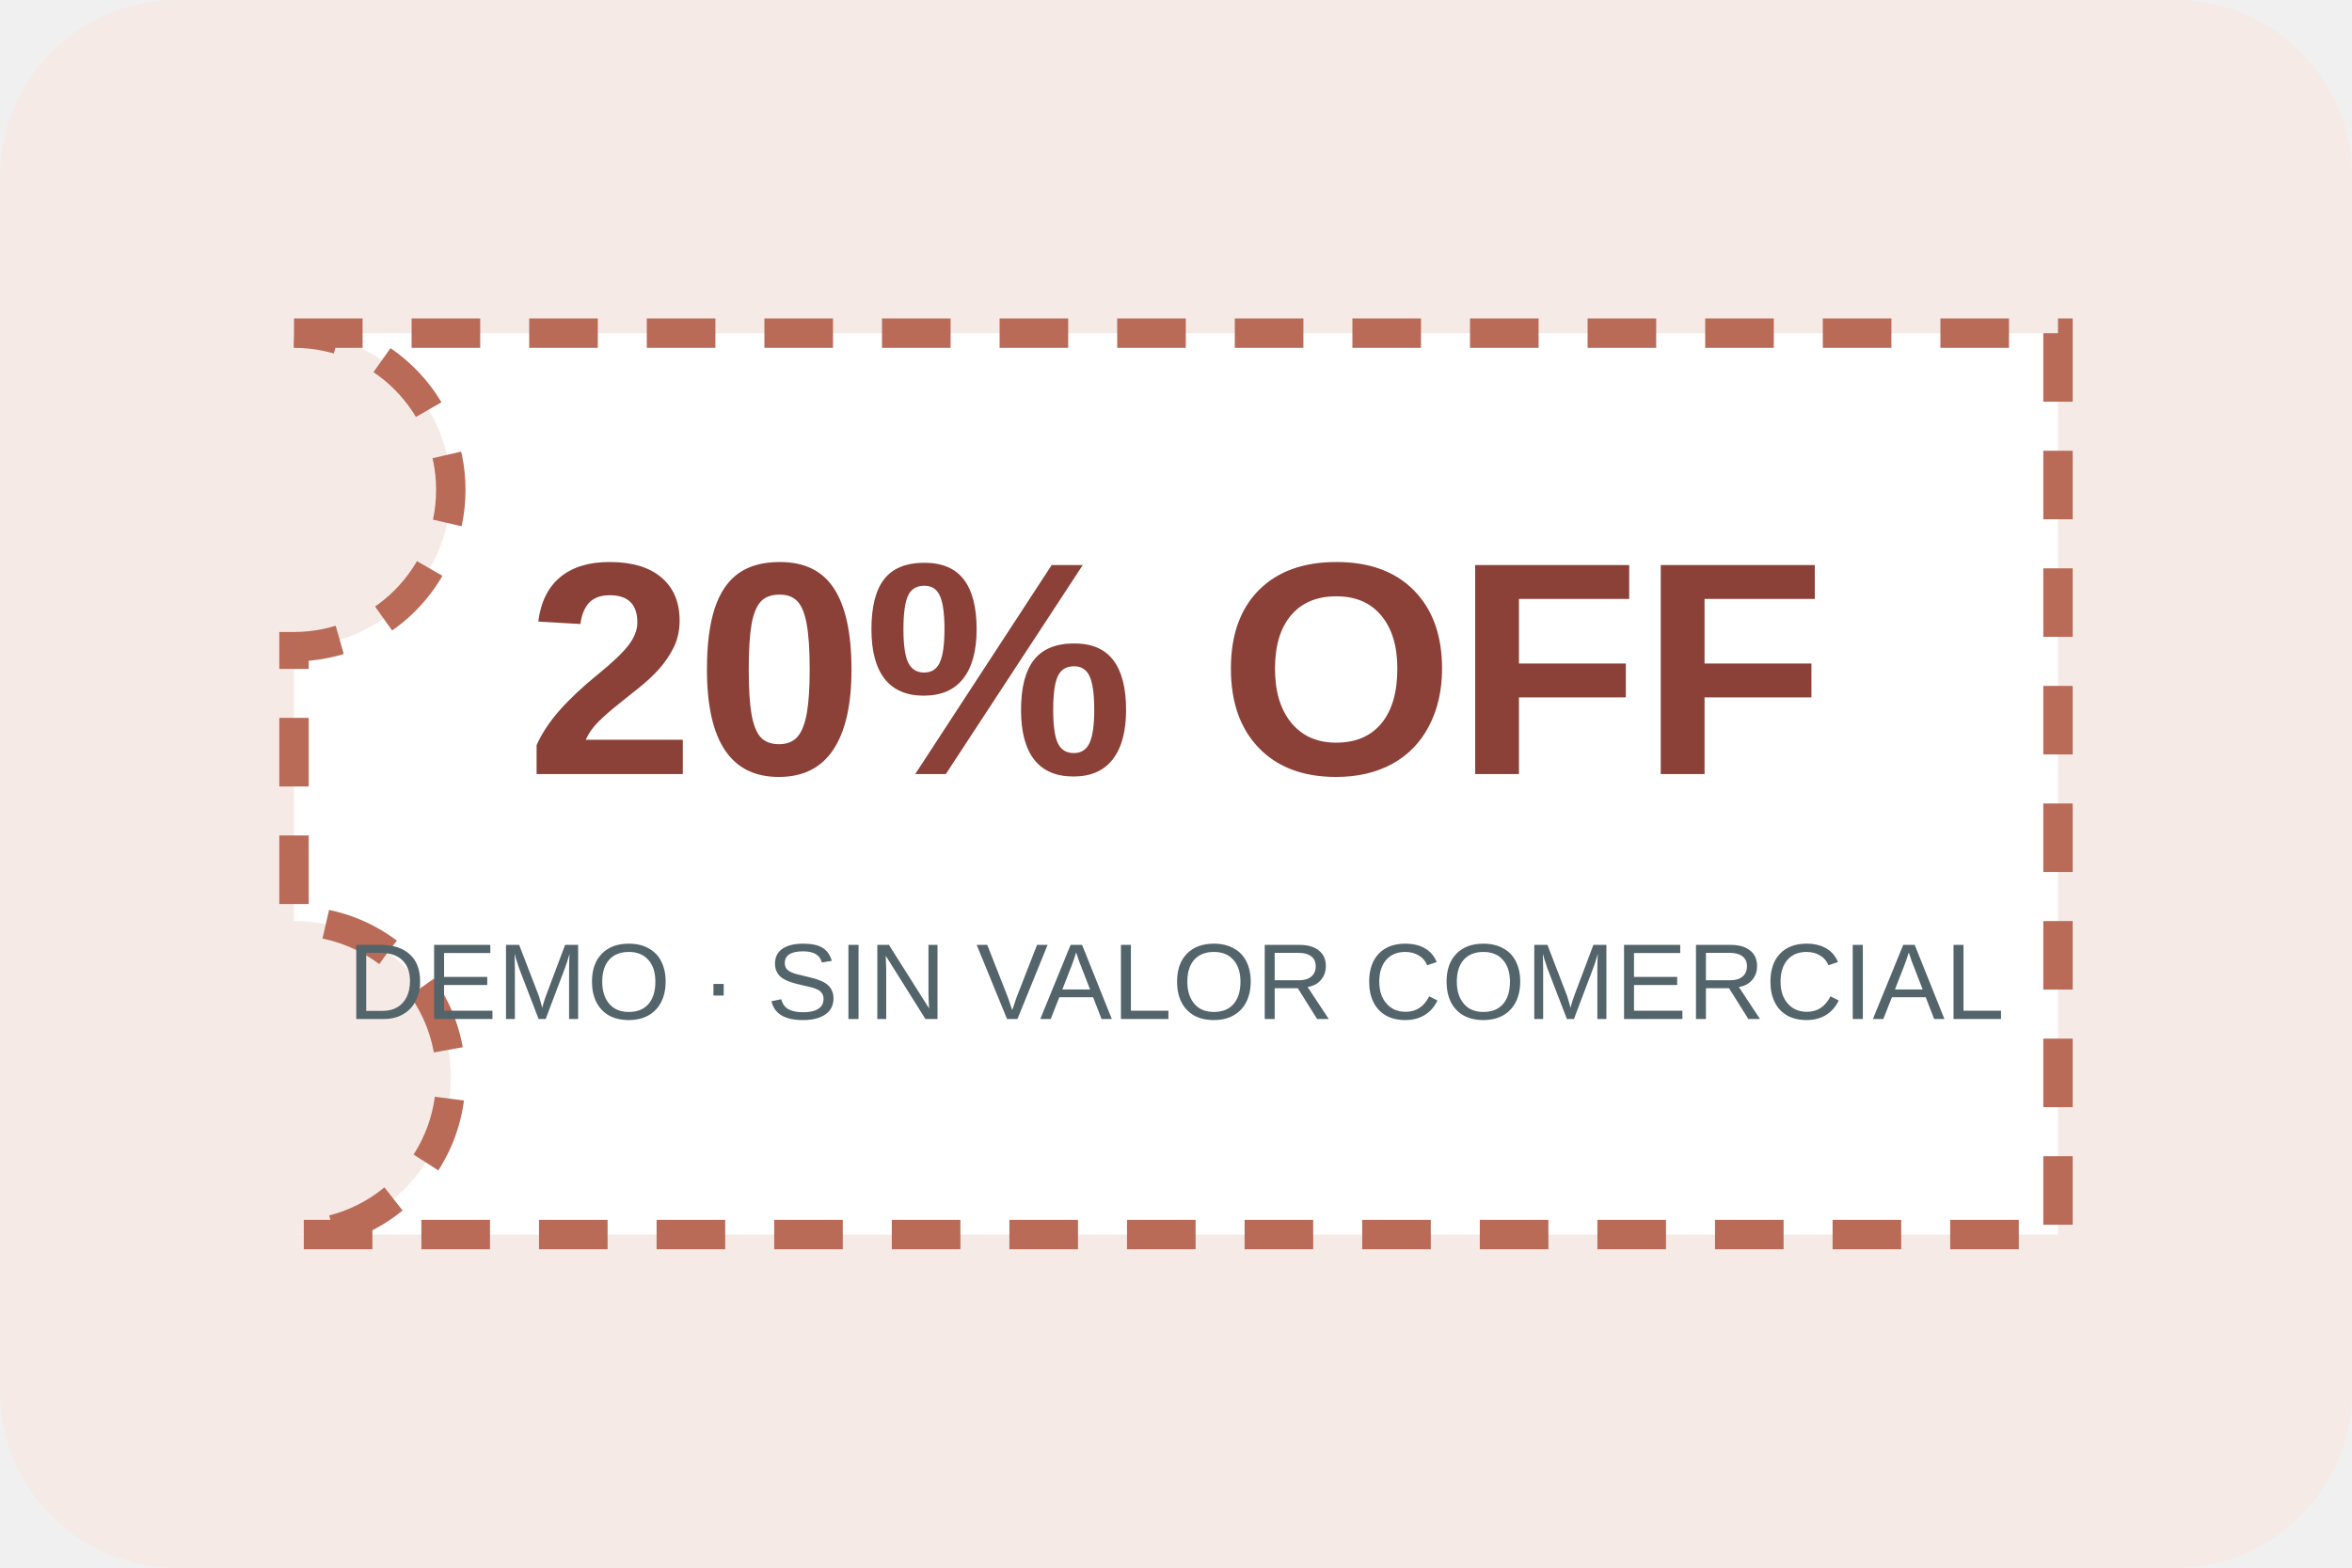
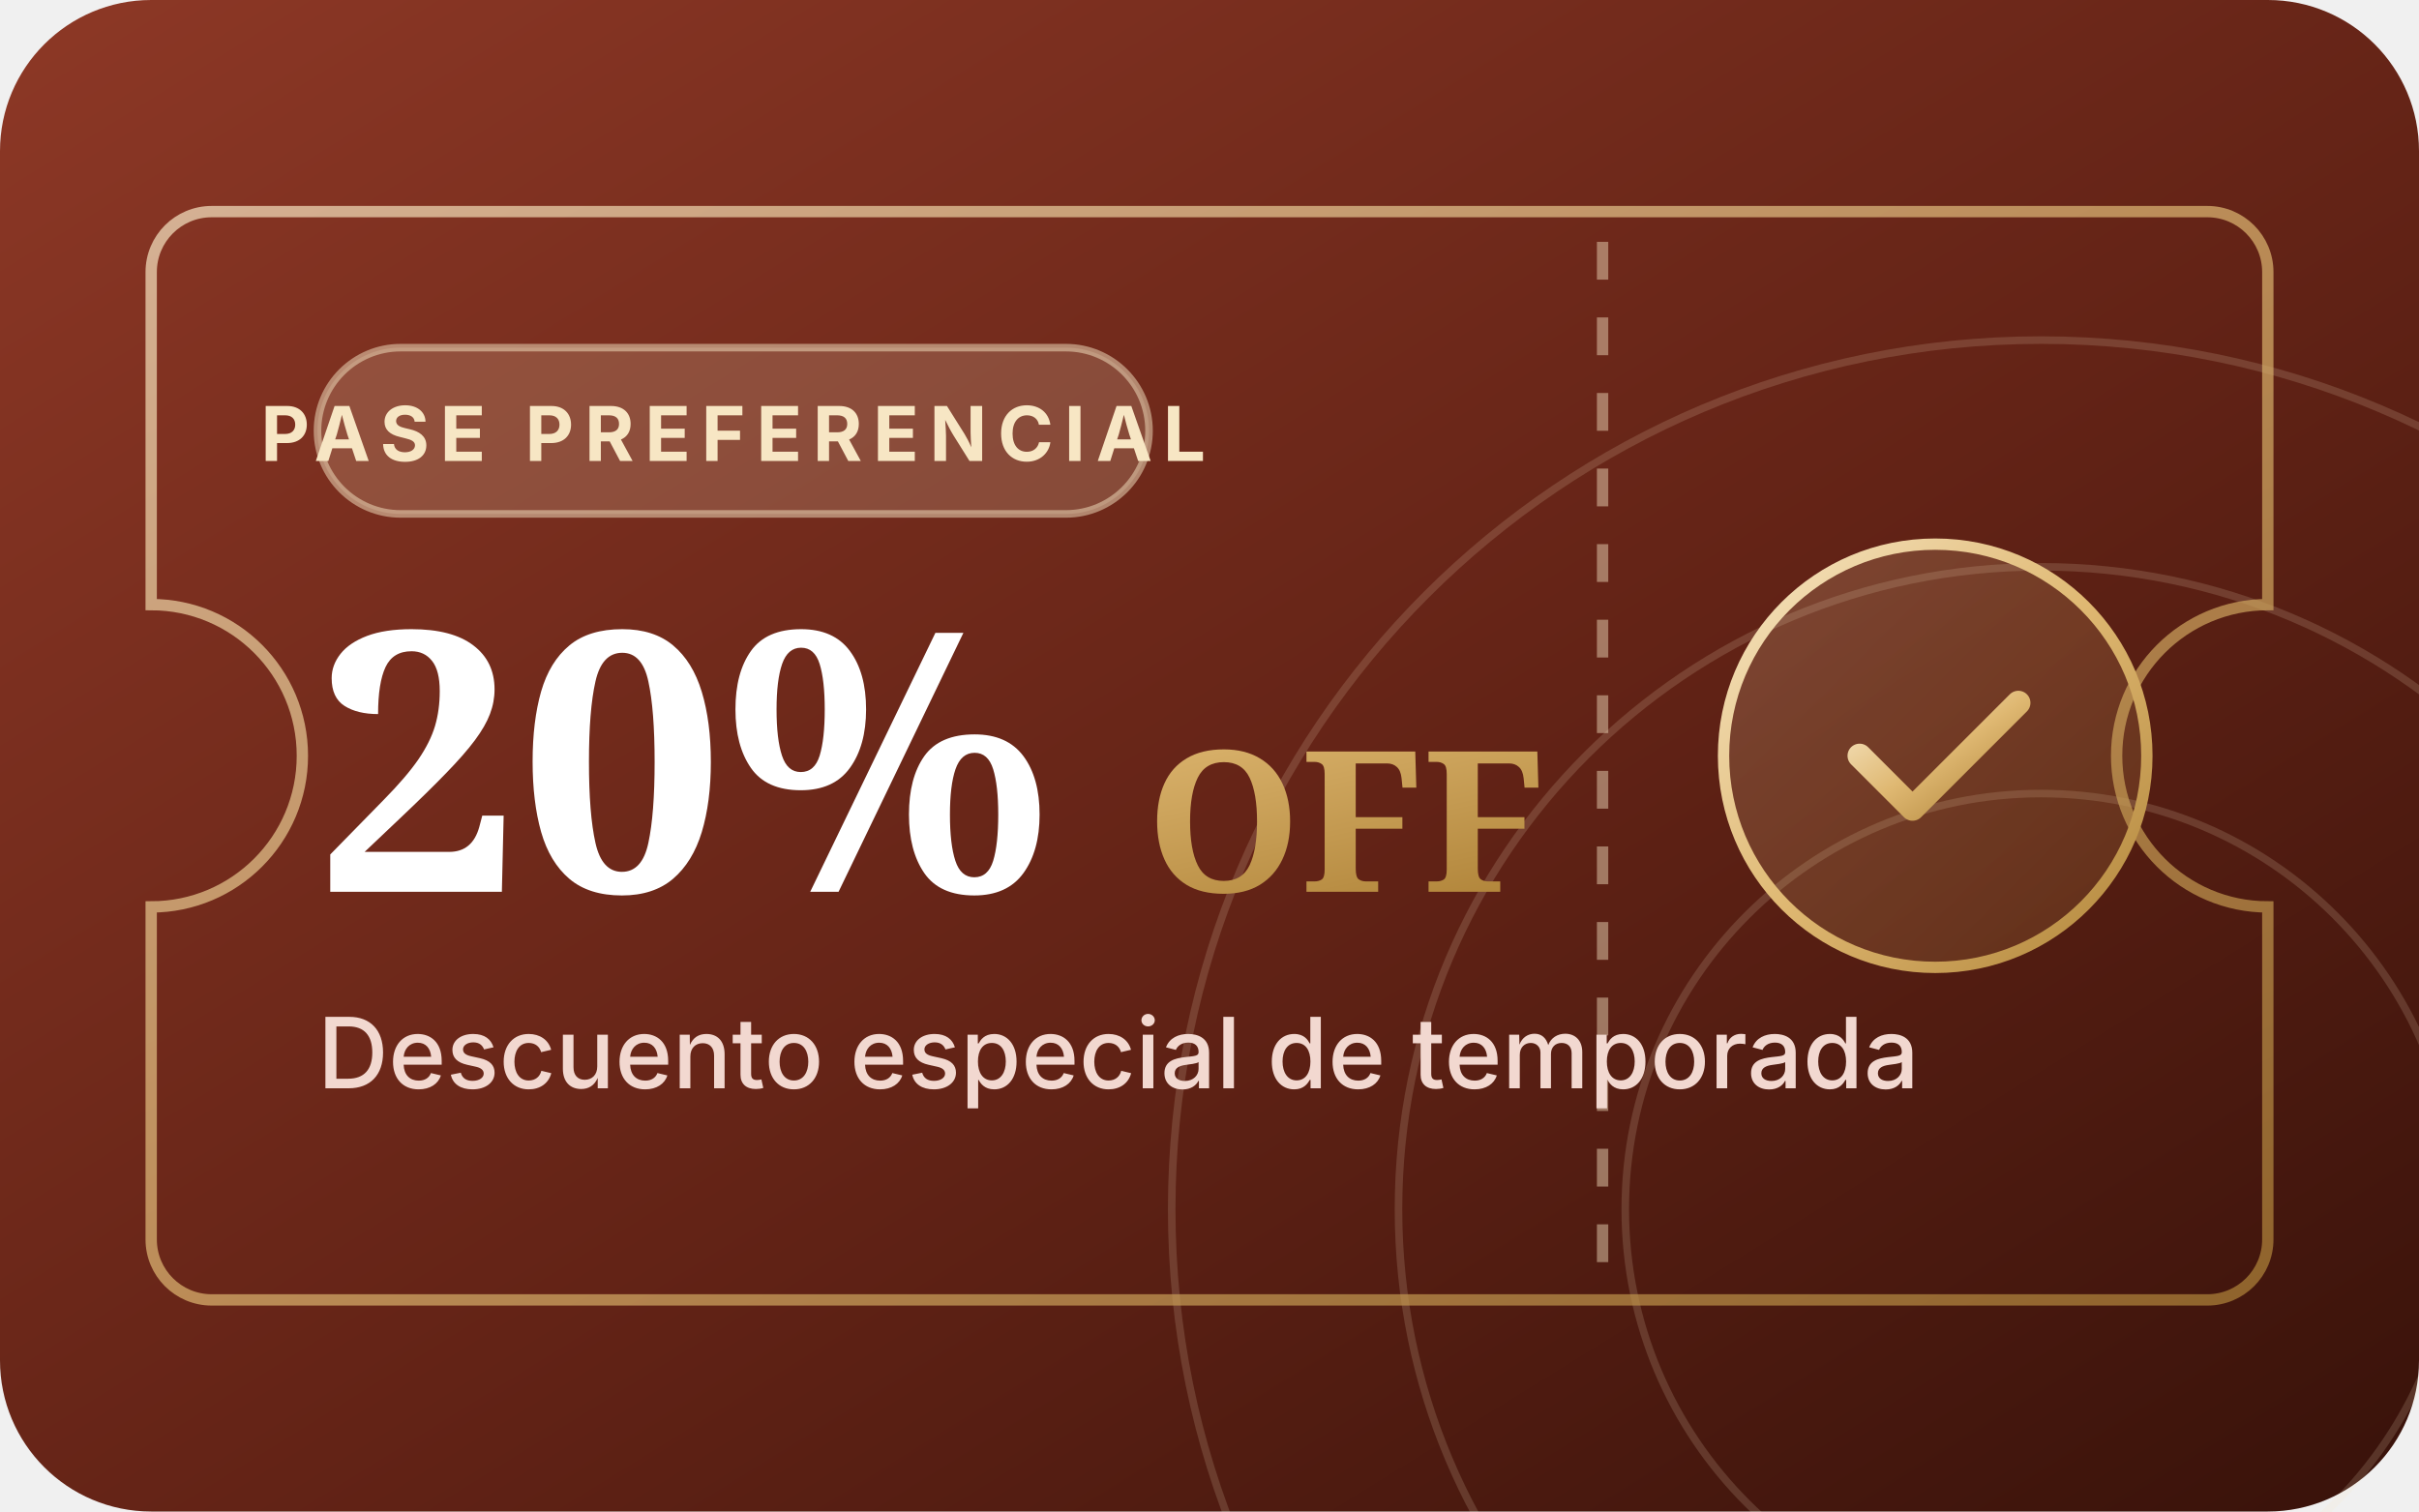
- <svg xmlns="http://www.w3.org/2000/svg" viewBox="0 0 240 160" role="img" aria-labelledby="title">
-   <rect width="240" height="160" rx="18" fill="#f5eae6" />
-   <path d="M30 34h180v92H30a16 16 0 0 0 0-32V66a16 16 0 0 0 0-32Z" fill="#fff" stroke="#b96b57" stroke-width="3" stroke-dasharray="7 5" />
-   <text x="120" y="79" text-anchor="middle" font-family="Arial" font-weight="700" font-size="31" fill="#8b4138">20% OFF</text>
-   <text x="120" y="104" text-anchor="middle" font-family="Arial" font-size="11" fill="#53646a">DEMO · SIN VALOR COMERCIAL</text>
+ <svg xmlns="http://www.w3.org/2000/svg" viewBox="0 0 320 200" role="img" aria-labelledby="title">
+   <defs>
+     <linearGradient id="bg20" x1="0" y1="0" x2="1" y2="1">
+       <stop offset="0%" stop-color="#8d3826" />
+       <stop offset="55%" stop-color="#632316" />
+       <stop offset="100%" stop-color="#38120a" />
+     </linearGradient>
+     <linearGradient id="gold20" x1="0" y1="0" x2="1" y2="1">
+       <stop offset="0%" stop-color="#f7e6c4" />
+       <stop offset="50%" stop-color="#dfb872" />
+       <stop offset="100%" stop-color="#b08439" />
+     </linearGradient>
+   </defs>
+   <rect width="320" height="200" rx="20" fill="url(#bg20)" />
+   <g opacity="0.16" stroke="#f7e6c4" stroke-width="1" fill="none">
+     <circle cx="270" cy="160" r="55" />
+     <circle cx="270" cy="160" r="85" />
+     <circle cx="270" cy="160" r="115" />
+   </g>
+   <path d="M28 28h264a8 8 0 0 1 8 8v44a16 16 0 0 0 0 40v44a8 8 0 0 1-8 8H28a8 8 0 0 1-8-8v-44a16 16 0 0 0 0-40V36a8 8 0 0 1 8-8Z" fill="none" stroke="url(#gold20)" stroke-width="1.5" stroke-opacity="0.7" />
+   <line x1="212" y1="32" x2="212" y2="168" stroke="#f7e6c4" stroke-width="1.5" stroke-dasharray="5 5" stroke-opacity="0.45" />
+   <rect x="42" y="46" width="110" height="22" rx="11" fill="#f7e6c4" fill-opacity="0.18" stroke="#f7e6c4" stroke-width="1" stroke-opacity="0.5" />
+   <text x="97" y="61" text-anchor="middle" font-family="system-ui, -apple-system, sans-serif" font-weight="700" font-size="10" letter-spacing="1.4" fill="#f7e6c4">PASE PREFERENCIAL</text>
+   <text x="42" y="118" font-family="Georgia, serif" font-weight="700" font-size="48" fill="#ffffff">20% <tspan font-size="26" fill="url(#gold20)">OFF</tspan>
+   </text>
+   <text x="42" y="144" font-family="system-ui, -apple-system, sans-serif" font-weight="500" font-size="13" fill="#f2d8d0">Descuento especial de temporada</text>
+   <circle cx="256" cy="100" r="28" fill="url(#gold20)" fill-opacity="0.18" stroke="url(#gold20)" stroke-width="1.5" />
+   <path d="M246 100l7 7 14-14" fill="none" stroke="url(#gold20)" stroke-width="3.2" stroke-linecap="round" stroke-linejoin="round" />
</svg>
